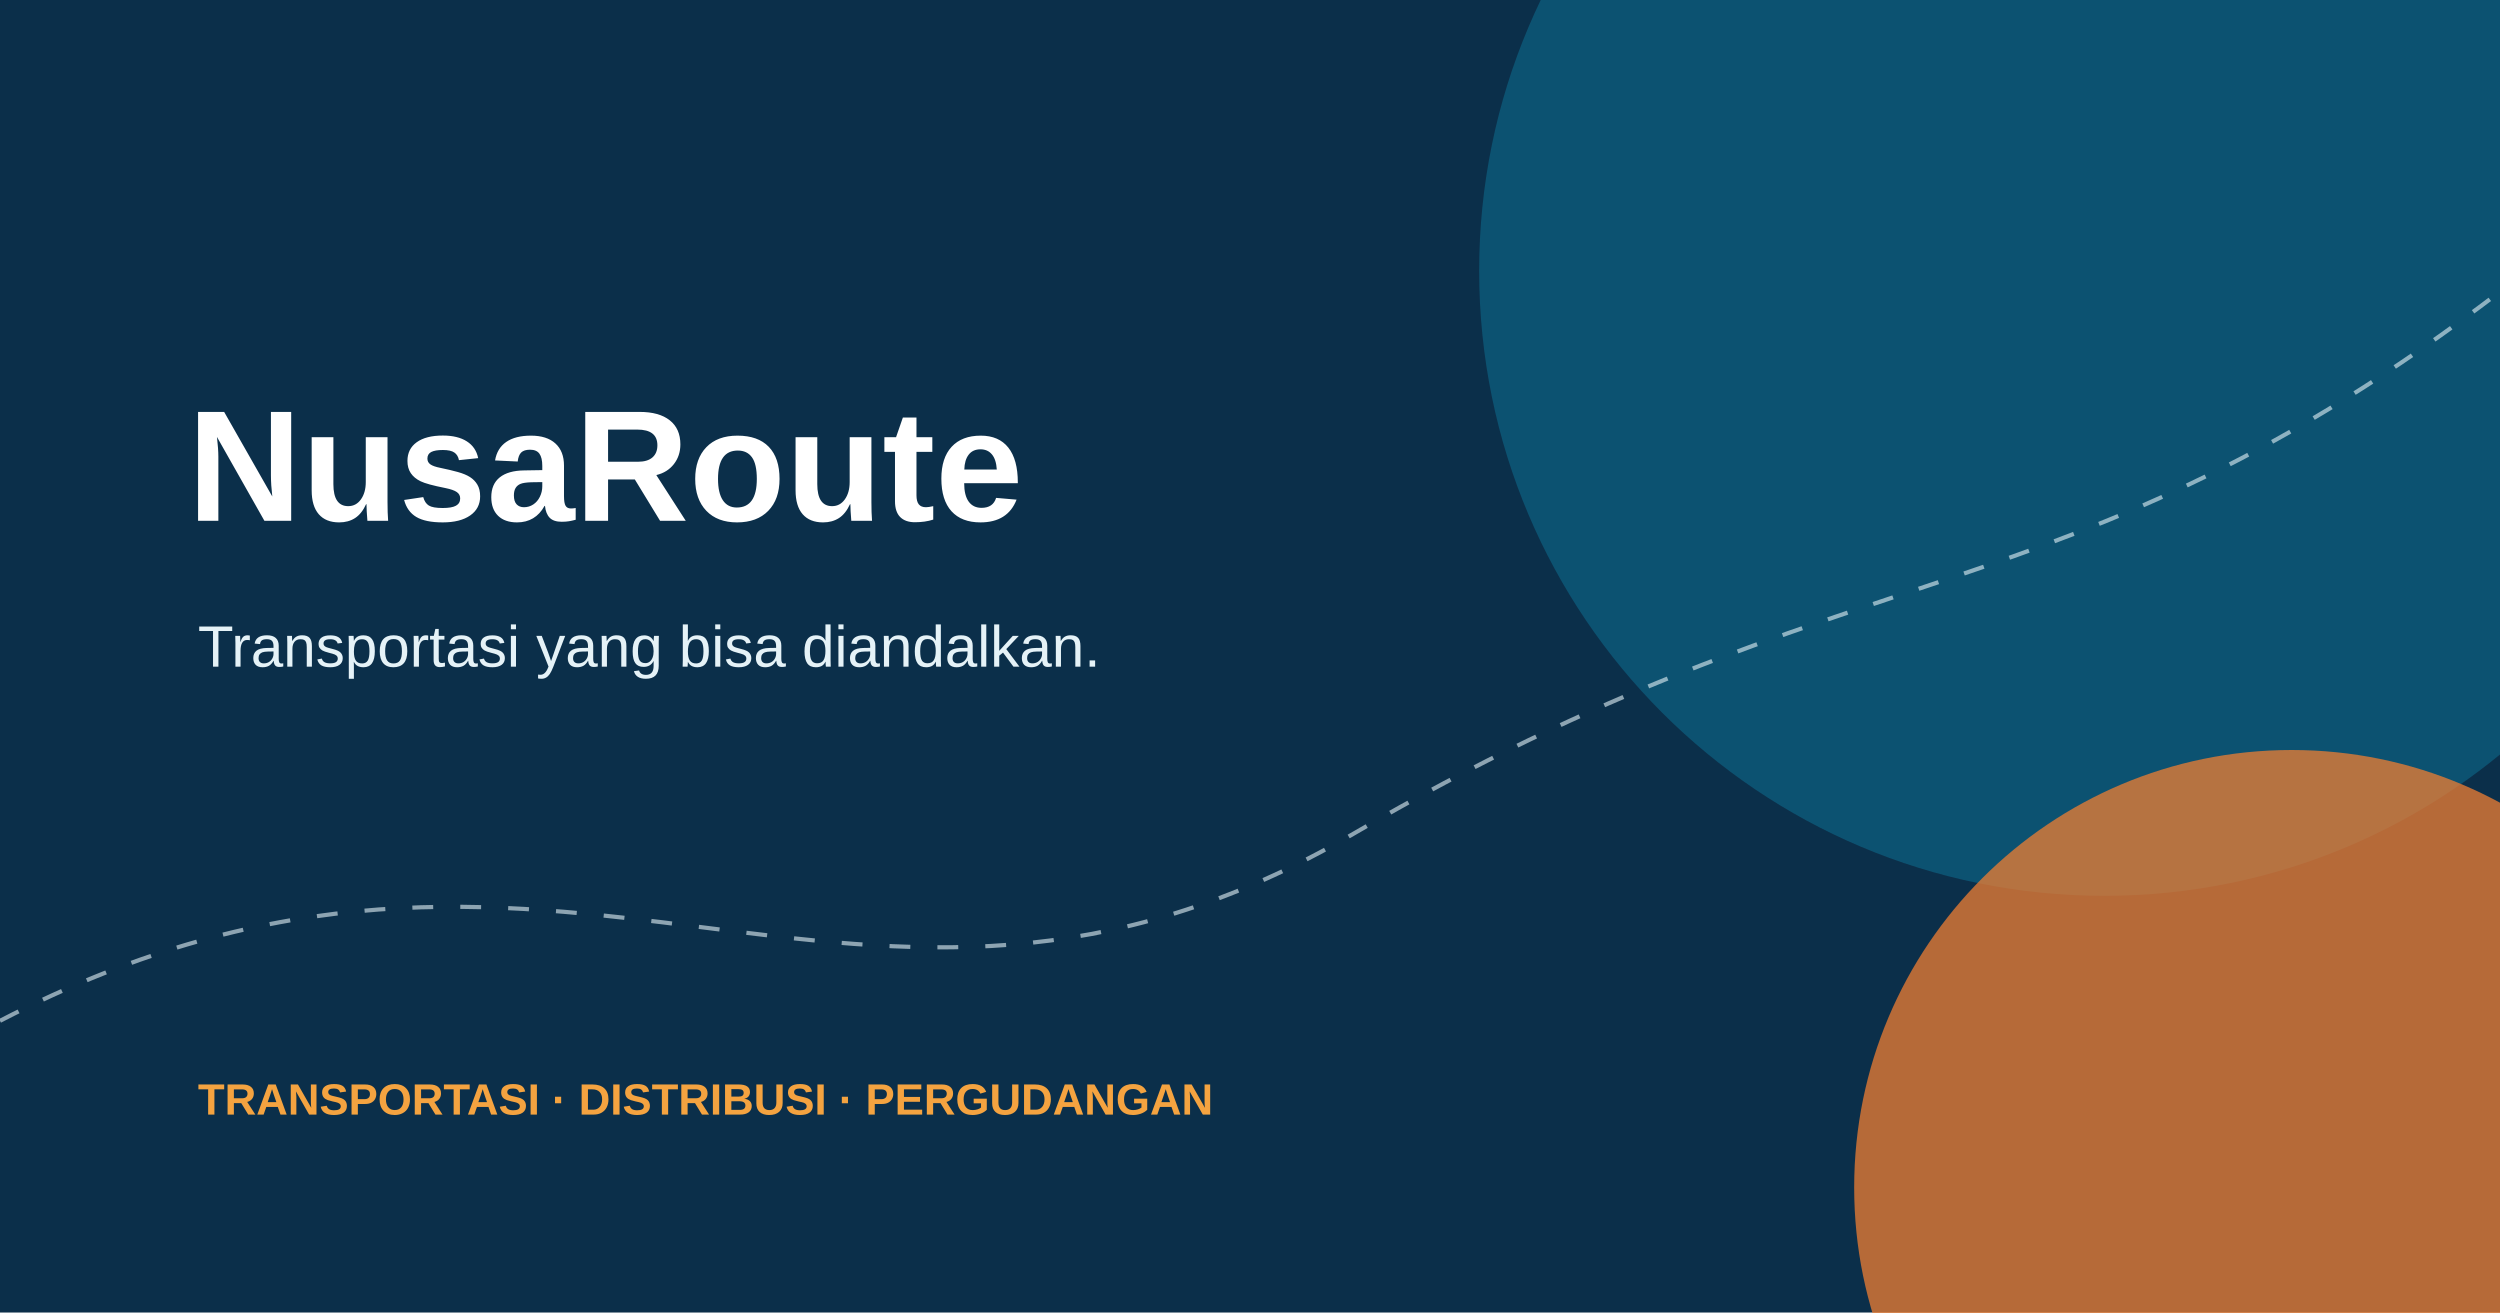
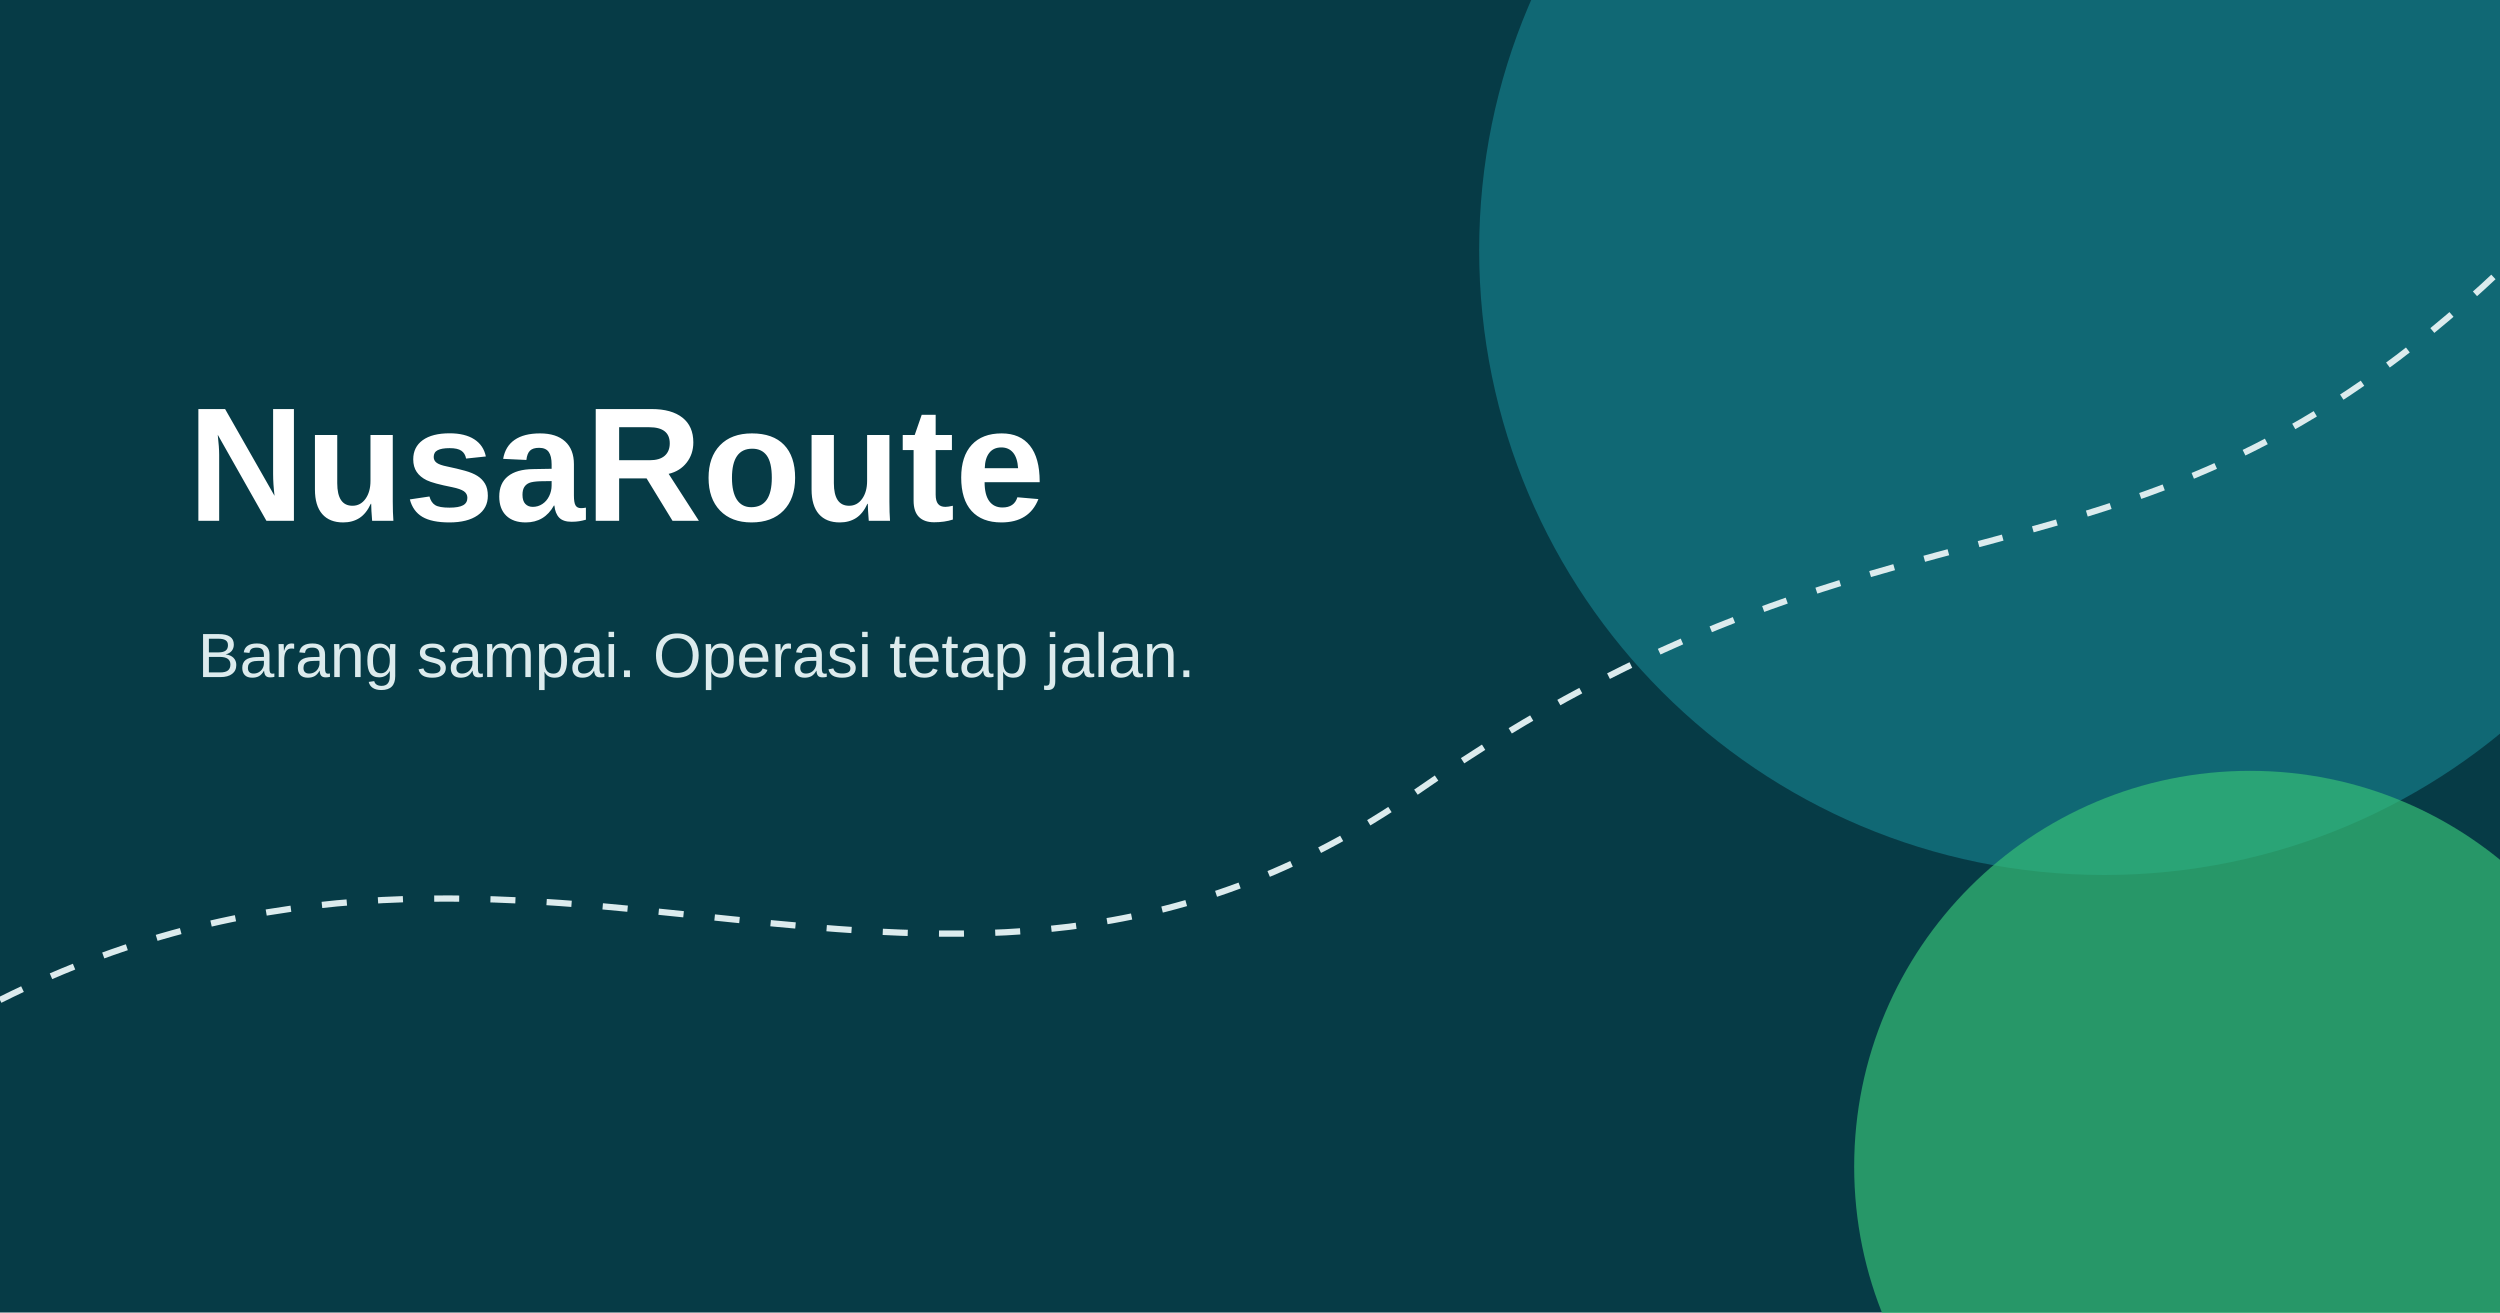
<svg xmlns="http://www.w3.org/2000/svg" viewBox="0 0 1200 630">
-   <rect width="1200" height="630" fill="#0b2f4a" />
-   <circle cx="1010" cy="130" r="300" fill="#0d6f91" opacity=".55" />
-   <circle cx="1100" cy="570" r="210" fill="#ef7d32" opacity=".75" />
-   <path d="M0 490C270 350 410 540 650 400s340-100 550-260" fill="none" stroke="#e5f2f7" stroke-width="2" stroke-dasharray="10 13" opacity=".6" />
-   <text x="90" y="250" fill="#fff" font-family="Arial, sans-serif" font-size="76" font-weight="700">NusaRoute</text>
-   <text x="95" y="320" fill="#e5f2f7" font-family="Arial, sans-serif" font-size="28">Transportasi yang bisa diandalkan.</text>
-   <text x="95" y="535" fill="#f4a340" font-family="Arial, sans-serif" font-size="21" font-weight="700">TRANSPORTASI · DISTRIBUSI · PERGUDANGAN</text>
+   <rect width="1200" height="630" fill="#063b46" />
+   <circle cx="1010" cy="120" r="300" fill="#147b88" opacity=".7" />
+   <circle cx="1080" cy="560" r="190" fill="#35bd76" opacity=".7" />
+   <path d="M0 480C260 350 450 540 680 380s340-80 520-250" fill="none" stroke="#dcebed" stroke-width="3" stroke-dasharray="12 15" />
+   <text x="90" y="250" fill="#fff" font-family="Arial" font-size="78" font-weight="700">NusaRoute</text>
+   <text x="95" y="325" fill="#dcebed" font-family="Arial" font-size="30">Barang sampai. Operasi tetap jalan.</text>
</svg>
